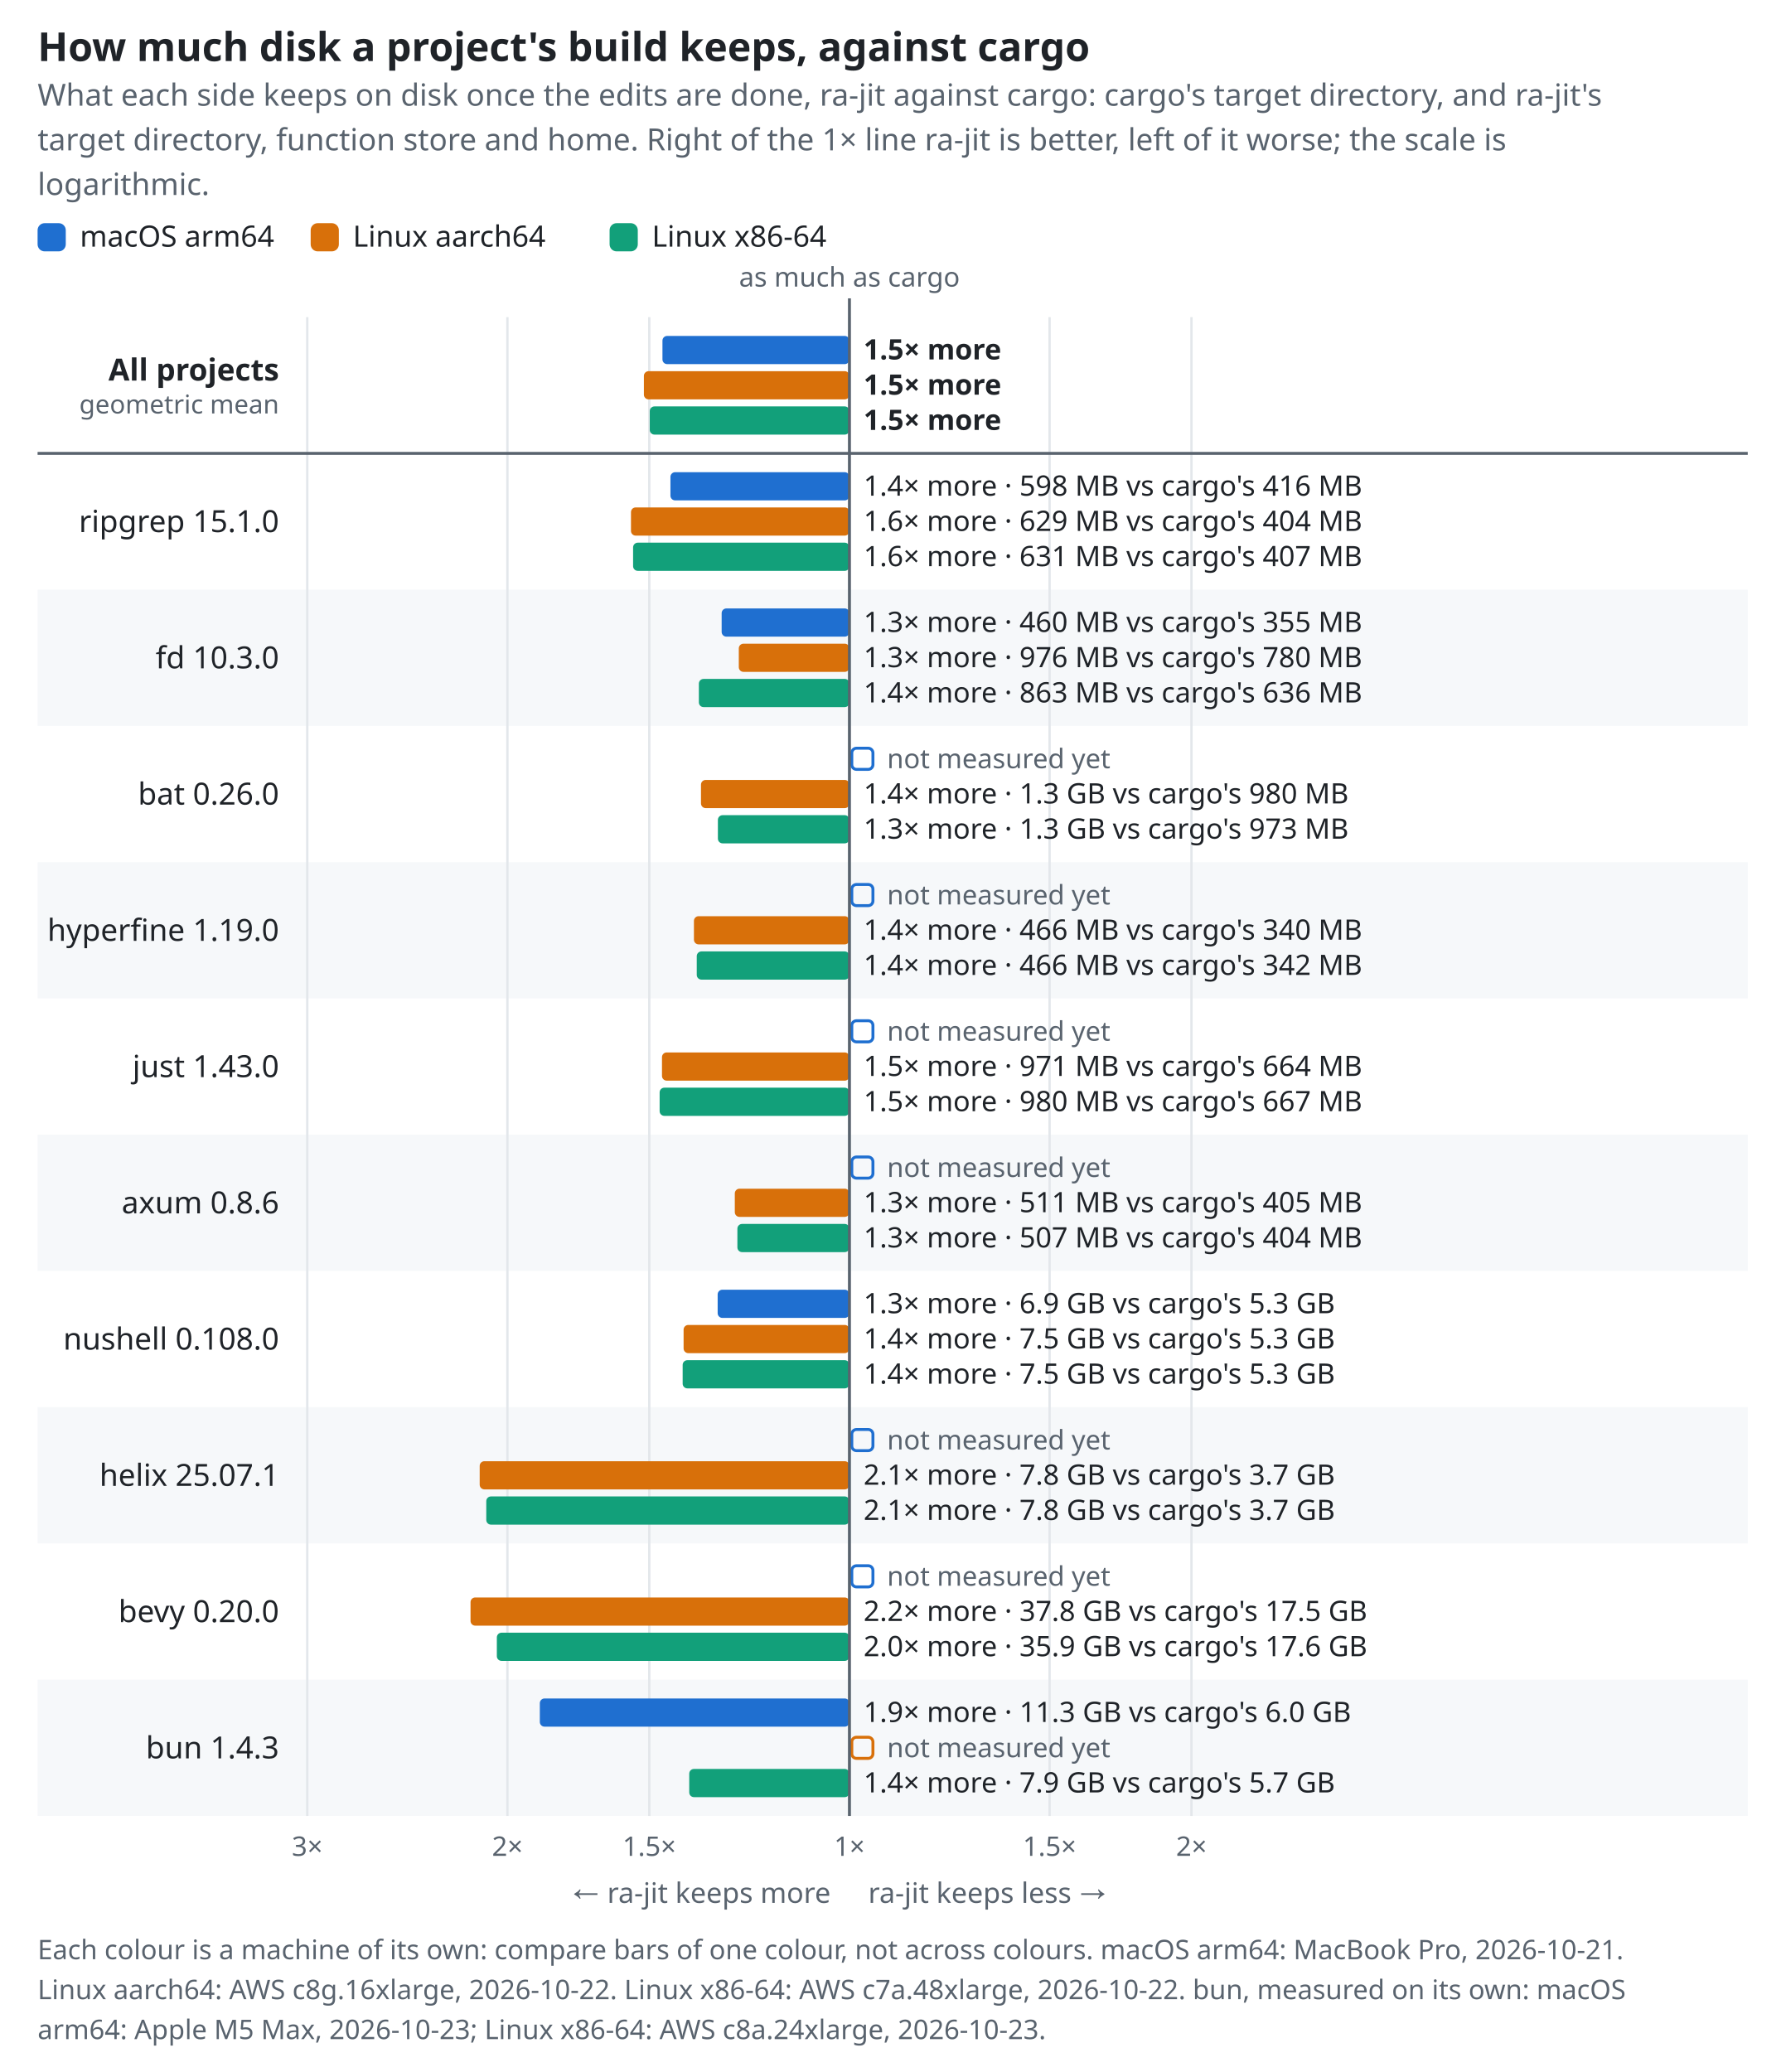
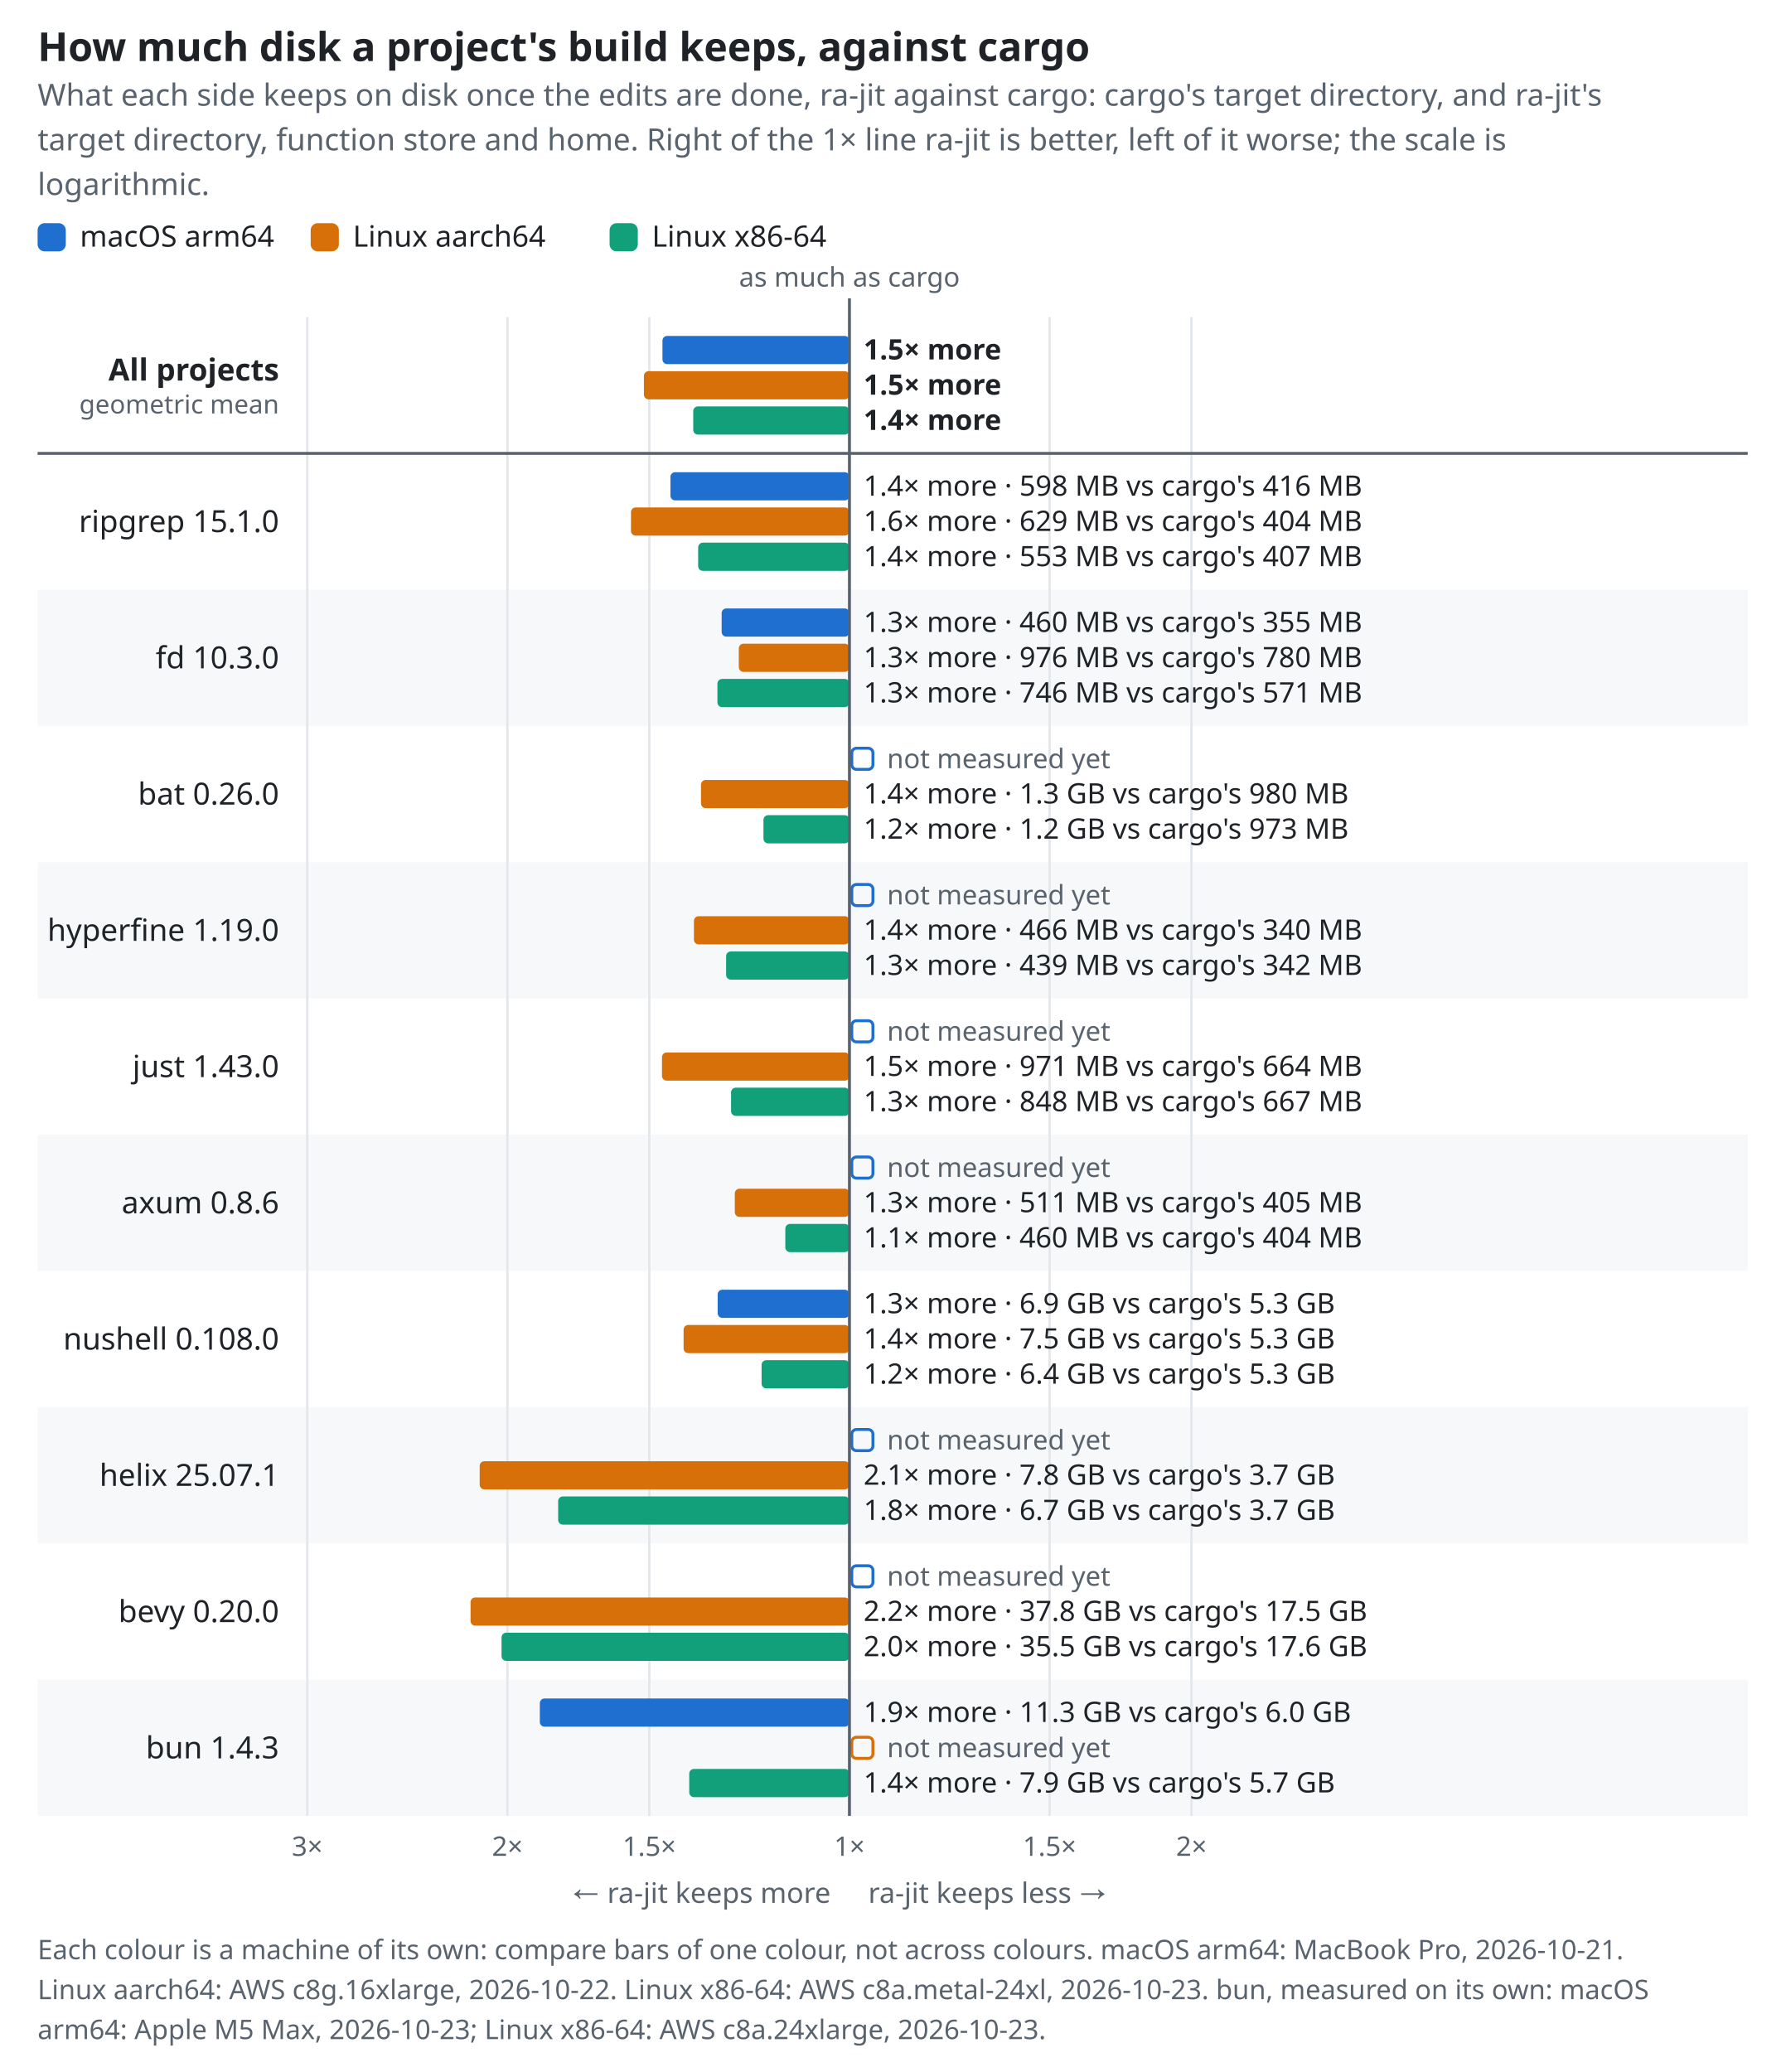
<svg xmlns="http://www.w3.org/2000/svg" width="760" height="882" viewBox="0 0 760 882" role="img" aria-label="How much disk a project's build keeps, against cargo">
  <style>text{font-family:-apple-system, BlinkMacSystemFont, 'Segoe UI', 'Noto Sans', Helvetica, Arial, sans-serif;fill:#1f2328}.d{fill:#59636e}.b{font-weight:600}.v{font-variant-numeric:tabular-nums}.g{stroke:#e3e7eb}.r{stroke:#59636e;stroke-width:1.25}.z{fill:#f6f8fa}.o{fill:none;stroke-width:1.25}.p0{fill:#1f6fd0}.w0{stroke:#1f6fd0}.p1{fill:#d8700a}.w1{stroke:#d8700a}.p2{fill:#12a07a}.w2{stroke:#12a07a}</style>
  <text x="16" y="26" font-size="17" class="b">How much disk a project's build keeps, against cargo</text>
  <text x="16" y="45" font-size="13" class="d">What each side keeps on disk once the edits are done, ra-jit against cargo: cargo's target directory, and ra-jit's</text>
  <text x="16" y="64" font-size="13" class="d">target directory, function store and home. Right of the 1× line ra-jit is better, left of it worse; the scale is</text>
  <text x="16" y="83" font-size="13" class="d">logarithmic.</text>
  <rect x="16" y="95" width="12" height="12" rx="3" class="p0" />
  <text x="34" y="105" font-size="12.5">macOS arm64</text>
  <rect x="132.25" y="95" width="12" height="12" rx="3" class="p1" />
  <text x="150.2" y="105" font-size="12.5">Linux aarch64</text>
  <rect x="259.5" y="95" width="12" height="12" rx="3" class="p2" />
  <text x="277.5" y="105" font-size="12.5">Linux x86-64</text>
  <rect x="16" y="715" width="728" height="58" class="z" />
  <rect x="16" y="599" width="728" height="58" class="z" />
  <rect x="16" y="483" width="728" height="58" class="z" />
  <rect x="16" y="367" width="728" height="58" class="z" />
  <rect x="16" y="251" width="728" height="58" class="z" />
  <line x1="130.8" y1="135" x2="130.8" y2="773" class="g" />
  <line x1="216" y1="135" x2="216" y2="773" class="g" />
  <line x1="276.4" y1="135" x2="276.4" y2="773" class="g" />
  <line x1="361.6" y1="135" x2="361.6" y2="773" class="g" />
  <line x1="446.8" y1="135" x2="446.8" y2="773" class="g" />
  <line x1="507.2" y1="135" x2="507.2" y2="773" class="g" />
  <line x1="16" y1="193" x2="744" y2="193" class="r" />
  <rect x="282" y="143" width="79.6" height="12" rx="2" class="p0" />
  <rect x="274.1" y="158" width="87.5" height="12" rx="2" class="p1" />
-   <rect x="276.6" y="173" width="85" height="12" rx="2" class="p2" />
+   <rect x="295.1" y="173" width="66.5" height="12" rx="2" class="p2" />
  <rect x="285.4" y="201" width="76.2" height="12" rx="2" class="p0" />
  <rect x="268.6" y="216" width="93" height="12" rx="2" class="p1" />
-   <rect x="269.5" y="231" width="92.1" height="12" rx="2" class="p2" />
+   <rect x="297.2" y="231" width="64.4" height="12" rx="2" class="p2" />
  <rect x="307.2" y="259" width="54.4" height="12" rx="2" class="p0" />
  <rect x="314.5" y="274" width="47.1" height="12" rx="2" class="p1" />
-   <rect x="297.5" y="289" width="64.1" height="12" rx="2" class="p2" />
+   <rect x="305.4" y="289" width="56.2" height="12" rx="2" class="p2" />
  <rect x="362.6" y="318.5" width="9" height="9" rx="2" class="o w0" />
  <rect x="298.4" y="332" width="63.2" height="12" rx="2" class="p1" />
-   <rect x="305.6" y="347" width="56" height="12" rx="2" class="p2" />
+   <rect x="325" y="347" width="36.6" height="12" rx="2" class="p2" />
  <rect x="362.6" y="376.5" width="9" height="9" rx="2" class="o w0" />
  <rect x="295.4" y="390" width="66.2" height="12" rx="2" class="p1" />
-   <rect x="296.6" y="405" width="65" height="12" rx="2" class="p2" />
+   <rect x="309.1" y="405" width="52.5" height="12" rx="2" class="p2" />
  <rect x="362.6" y="434.5" width="9" height="9" rx="2" class="o w0" />
  <rect x="281.8" y="448" width="79.8" height="12" rx="2" class="p1" />
-   <rect x="280.8" y="463" width="80.8" height="12" rx="2" class="p2" />
+   <rect x="311.2" y="463" width="50.4" height="12" rx="2" class="p2" />
  <rect x="362.6" y="492.5" width="9" height="9" rx="2" class="o w0" />
  <rect x="312.8" y="506" width="48.8" height="12" rx="2" class="p1" />
-   <rect x="313.9" y="521" width="47.7" height="12" rx="2" class="p2" />
+   <rect x="334.3" y="521" width="27.3" height="12" rx="2" class="p2" />
  <rect x="305.5" y="549" width="56.1" height="12" rx="2" class="p0" />
  <rect x="291" y="564" width="70.6" height="12" rx="2" class="p1" />
-   <rect x="290.6" y="579" width="71" height="12" rx="2" class="p2" />
+   <rect x="324.2" y="579" width="37.4" height="12" rx="2" class="p2" />
  <rect x="362.6" y="608.5" width="9" height="9" rx="2" class="o w0" />
  <rect x="204.2" y="622" width="157.4" height="12" rx="2" class="p1" />
-   <rect x="207" y="637" width="154.6" height="12" rx="2" class="p2" />
+   <rect x="237.6" y="637" width="124" height="12" rx="2" class="p2" />
  <rect x="362.6" y="666.5" width="9" height="9" rx="2" class="o w0" />
  <rect x="200.3" y="680" width="161.3" height="12" rx="2" class="p1" />
-   <rect x="211.5" y="695" width="150.1" height="12" rx="2" class="p2" />
+   <rect x="213.5" y="695" width="148.1" height="12" rx="2" class="p2" />
  <rect x="229.8" y="723" width="131.8" height="12" rx="2" class="p0" />
  <rect x="362.6" y="739.5" width="9" height="9" rx="2" class="o w1" />
  <rect x="293.4" y="753" width="68.2" height="12" rx="2" class="p2" />
  <line x1="361.6" y1="127" x2="361.6" y2="773" class="r" />
  <text x="130.8" y="790" font-size="11.5" text-anchor="middle" class="d v">3×</text>
  <text x="216" y="790" font-size="11.5" text-anchor="middle" class="d v">2×</text>
  <text x="276.4" y="790" font-size="11.5" text-anchor="middle" class="d v">1.5×</text>
  <text x="361.6" y="790" font-size="11.5" text-anchor="middle" class="d v">1×</text>
  <text x="446.8" y="790" font-size="11.5" text-anchor="middle" class="d v">1.5×</text>
  <text x="507.2" y="790" font-size="11.5" text-anchor="middle" class="d v">2×</text>
  <text x="118.8" y="162" font-size="13" text-anchor="end" class="b">All projects</text>
  <text x="118.8" y="176" font-size="11" text-anchor="end" class="d">geometric mean</text>
  <text x="367.6" y="153" font-size="12" class="v b">1.5× more</text>
  <text x="367.6" y="168" font-size="12" class="v b">1.5× more</text>
-   <text x="367.6" y="183" font-size="12" class="v b">1.5× more</text>
+   <text x="367.6" y="183" font-size="12" class="v b">1.4× more</text>
  <text x="118.8" y="226.5" font-size="13" text-anchor="end">ripgrep 15.1.0</text>
  <text x="367.6" y="211" font-size="12" class="v">1.4× more · 598 MB vs cargo's 416 MB</text>
  <text x="367.6" y="226" font-size="12" class="v">1.6× more · 629 MB vs cargo's 404 MB</text>
-   <text x="367.6" y="241" font-size="12" class="v">1.6× more · 631 MB vs cargo's 407 MB</text>
+   <text x="367.6" y="241" font-size="12" class="v">1.4× more · 553 MB vs cargo's 407 MB</text>
  <text x="118.8" y="284.5" font-size="13" text-anchor="end">fd 10.3.0</text>
  <text x="367.6" y="269" font-size="12" class="v">1.3× more · 460 MB vs cargo's 355 MB</text>
  <text x="367.6" y="284" font-size="12" class="v">1.3× more · 976 MB vs cargo's 780 MB</text>
-   <text x="367.6" y="299" font-size="12" class="v">1.4× more · 863 MB vs cargo's 636 MB</text>
+   <text x="367.6" y="299" font-size="12" class="v">1.3× more · 746 MB vs cargo's 571 MB</text>
  <text x="118.8" y="342.5" font-size="13" text-anchor="end">bat 0.26.0</text>
  <text x="377.6" y="327" font-size="11.5" class="d">not measured yet</text>
  <text x="367.6" y="342" font-size="12" class="v">1.4× more · 1.3 GB vs cargo's 980 MB</text>
-   <text x="367.6" y="357" font-size="12" class="v">1.3× more · 1.3 GB vs cargo's 973 MB</text>
+   <text x="367.6" y="357" font-size="12" class="v">1.2× more · 1.2 GB vs cargo's 973 MB</text>
  <text x="118.8" y="400.5" font-size="13" text-anchor="end">hyperfine 1.19.0</text>
  <text x="377.6" y="385" font-size="11.5" class="d">not measured yet</text>
  <text x="367.6" y="400" font-size="12" class="v">1.4× more · 466 MB vs cargo's 340 MB</text>
-   <text x="367.6" y="415" font-size="12" class="v">1.4× more · 466 MB vs cargo's 342 MB</text>
+   <text x="367.6" y="415" font-size="12" class="v">1.3× more · 439 MB vs cargo's 342 MB</text>
  <text x="118.8" y="458.5" font-size="13" text-anchor="end">just 1.43.0</text>
  <text x="377.6" y="443" font-size="11.5" class="d">not measured yet</text>
  <text x="367.6" y="458" font-size="12" class="v">1.5× more · 971 MB vs cargo's 664 MB</text>
-   <text x="367.6" y="473" font-size="12" class="v">1.5× more · 980 MB vs cargo's 667 MB</text>
+   <text x="367.6" y="473" font-size="12" class="v">1.3× more · 848 MB vs cargo's 667 MB</text>
  <text x="118.8" y="516.5" font-size="13" text-anchor="end">axum 0.8.6</text>
  <text x="377.6" y="501" font-size="11.5" class="d">not measured yet</text>
  <text x="367.6" y="516" font-size="12" class="v">1.3× more · 511 MB vs cargo's 405 MB</text>
-   <text x="367.6" y="531" font-size="12" class="v">1.3× more · 507 MB vs cargo's 404 MB</text>
+   <text x="367.6" y="531" font-size="12" class="v">1.1× more · 460 MB vs cargo's 404 MB</text>
  <text x="118.8" y="574.5" font-size="13" text-anchor="end">nushell 0.108.0</text>
  <text x="367.6" y="559" font-size="12" class="v">1.3× more · 6.9 GB vs cargo's 5.3 GB</text>
  <text x="367.6" y="574" font-size="12" class="v">1.4× more · 7.5 GB vs cargo's 5.3 GB</text>
-   <text x="367.6" y="589" font-size="12" class="v">1.4× more · 7.5 GB vs cargo's 5.3 GB</text>
+   <text x="367.6" y="589" font-size="12" class="v">1.2× more · 6.4 GB vs cargo's 5.3 GB</text>
  <text x="118.8" y="632.5" font-size="13" text-anchor="end">helix 25.07.1</text>
  <text x="377.6" y="617" font-size="11.5" class="d">not measured yet</text>
  <text x="367.6" y="632" font-size="12" class="v">2.1× more · 7.8 GB vs cargo's 3.7 GB</text>
-   <text x="367.6" y="647" font-size="12" class="v">2.1× more · 7.8 GB vs cargo's 3.7 GB</text>
+   <text x="367.6" y="647" font-size="12" class="v">1.8× more · 6.7 GB vs cargo's 3.7 GB</text>
  <text x="118.8" y="690.5" font-size="13" text-anchor="end">bevy 0.20.0</text>
  <text x="377.6" y="675" font-size="11.5" class="d">not measured yet</text>
  <text x="367.6" y="690" font-size="12" class="v">2.2× more · 37.8 GB vs cargo's 17.5 GB</text>
-   <text x="367.6" y="705" font-size="12" class="v">2.0× more · 35.9 GB vs cargo's 17.6 GB</text>
+   <text x="367.6" y="705" font-size="12" class="v">2.0× more · 35.5 GB vs cargo's 17.6 GB</text>
  <text x="118.8" y="748.5" font-size="13" text-anchor="end">bun 1.4.3</text>
  <text x="367.6" y="733" font-size="12" class="v">1.9× more · 11.3 GB vs cargo's 6.0 GB</text>
  <text x="377.6" y="748" font-size="11.5" class="d">not measured yet</text>
  <text x="367.6" y="763" font-size="12" class="v">1.4× more · 7.9 GB vs cargo's 5.7 GB</text>
  <text x="361.6" y="122" font-size="11.5" text-anchor="middle" class="d">as much as cargo</text>
  <text x="353.6" y="810" font-size="12" text-anchor="end" class="d">← ra-jit keeps more</text>
  <text x="369.6" y="810" font-size="12" class="d">ra-jit keeps less →</text>
  <text x="16" y="834" font-size="11.5" class="d">Each colour is a machine of its own: compare bars of one colour, not across colours. macOS arm64: MacBook Pro, 2026-10-21.</text>
-   <text x="16" y="851" font-size="11.5" class="d">Linux aarch64: AWS c8g.16xlarge, 2026-10-22. Linux x86-64: AWS c7a.48xlarge, 2026-10-22. bun, measured on its own: macOS</text>
+   <text x="16" y="851" font-size="11.5" class="d">Linux aarch64: AWS c8g.16xlarge, 2026-10-22. Linux x86-64: AWS c8a.metal-24xl, 2026-10-23. bun, measured on its own: macOS</text>
  <text x="16" y="868" font-size="11.5" class="d">arm64: Apple M5 Max, 2026-10-23; Linux x86-64: AWS c8a.24xlarge, 2026-10-23.</text>
</svg>
